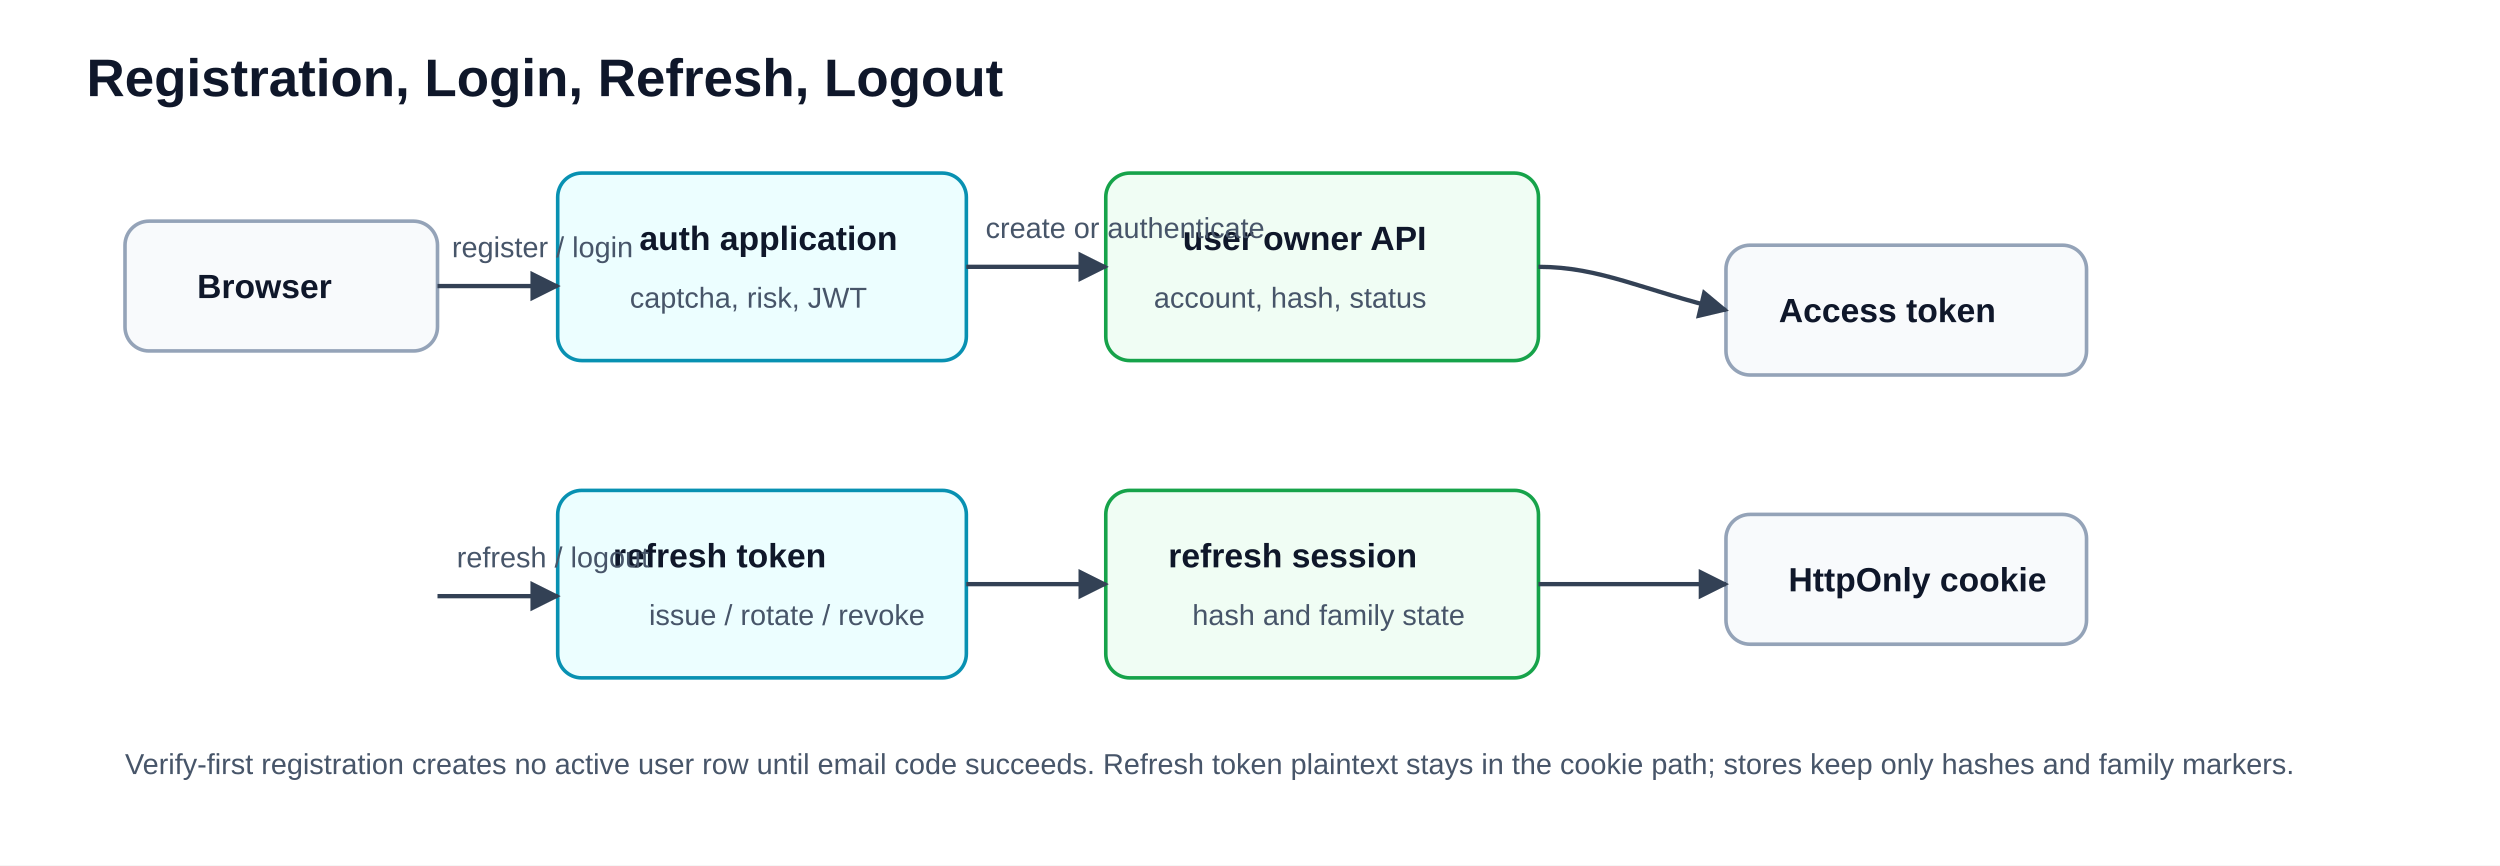
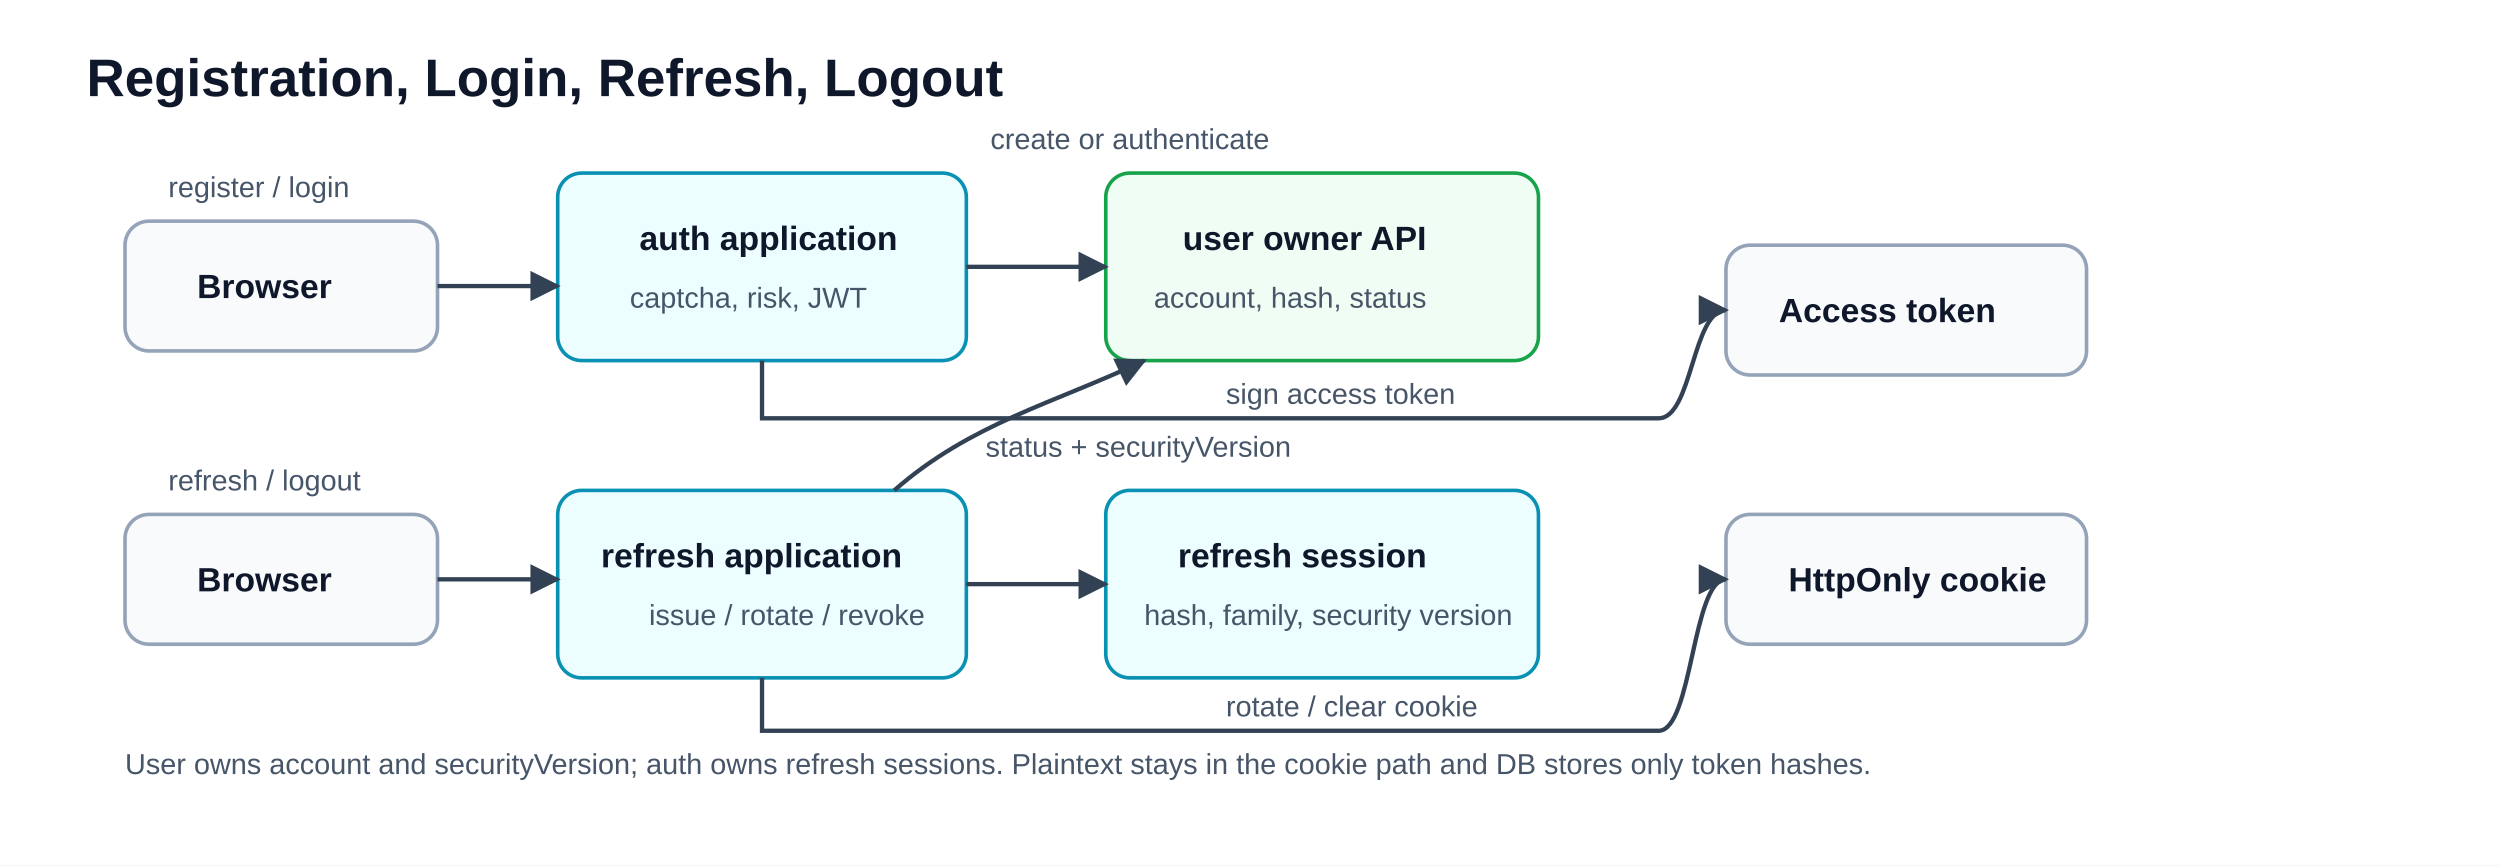
<svg xmlns="http://www.w3.org/2000/svg" role="img" viewBox="0 0 1040 360">
  <defs>
    <marker id="a" viewBox="0 0 10 10" refX="9" refY="5" markerWidth="7" markerHeight="7" orient="auto">
      <path d="M0 0 10 5 0 10z" fill="#334155" />
    </marker>
    <style>text{font-family:Arial,sans-serif;fill:#0f172a}.h{font-size:22px;font-weight:700}.t{font-size:14px;font-weight:700}.s{font-size:12px;fill:#475569}.box{fill:#f8fafc;stroke:#94a3b8;rx:10;stroke-width:1.5}.auth{fill:#ecfeff;stroke:#0891b2}.user{fill:#f0fdf4;stroke:#16a34a}.edge{stroke:#334155;stroke-width:1.8;fill:none;marker-end:url(#a)}</style>
  </defs>
  <rect width="1040" height="360" fill="#fff" />
  <text x="36" y="40" class="h">Registration, Login, Refresh, Logout</text>
  <rect x="52" y="92" width="130" height="54" class="box" />
  <text x="82" y="124" class="t">Browser</text>
+   <rect x="52" y="214" width="130" height="54" class="box" />
+   <text x="82" y="246" class="t">Browser</text>
  <rect x="232" y="72" width="170" height="78" class="box auth" />
  <text x="266" y="104" class="t">auth application</text>
  <text x="262" y="128" class="s">captcha, risk, JWT</text>
  <rect x="232" y="204" width="170" height="78" class="box auth" />
-   <text x="255" y="236" class="t">refresh token</text>
+   <text x="250" y="236" class="t">refresh application</text>
  <text x="270" y="260" class="s">issue / rotate / revoke</text>
  <rect x="460" y="72" width="180" height="78" class="box user" />
  <text x="492" y="104" class="t">user owner API</text>
  <text x="480" y="128" class="s">account, hash, status</text>
-   <rect x="460" y="204" width="180" height="78" class="box user" />
-   <text x="486" y="236" class="t">refresh session</text>
-   <text x="496" y="260" class="s">hash and family state</text>
+   <rect x="460" y="204" width="180" height="78" class="box auth" />
+   <text x="490" y="236" class="t">refresh session</text>
+   <text x="476" y="260" class="s">hash, family, security version</text>
  <rect x="718" y="102" width="150" height="54" class="box" />
  <text x="740" y="134" class="t">Access token</text>
  <rect x="718" y="214" width="150" height="54" class="box" />
  <text x="744" y="246" class="t">HttpOnly cookie</text>
+   <text x="70" y="82" class="s">register / login</text>
  <path class="edge" d="M182 119 H232" />
-   <text x="188" y="107" class="s">register / login</text>
+   <text x="412" y="62" class="s">create or authenticate</text>
  <path class="edge" d="M402 111 H460" />
-   <text x="410" y="99" class="s">create or authenticate</text>
-   <path class="edge" d="M640 111 C666 111 684 121 718 129" />
+   <text x="510" y="168" class="s">sign access token</text>
+   <path class="edge" d="M317 150 V174 H690 C704 174 704 129 718 129" />
+   <text x="70" y="204" class="s">refresh / logout</text>
+   <path class="edge" d="M182 241 H232" />
  <path class="edge" d="M402 243 H460" />
-   <path class="edge" d="M640 243 H718" />
-   <path class="edge" d="M182 248 H232" />
-   <text x="190" y="236" class="s">refresh / logout</text>
-   <text x="52" y="322" class="s">Verify-first registration creates no active user row until email code succeeds. Refresh token plaintext stays in the cookie path; stores keep only hashes and family markers.</text>
+   <text x="410" y="190" class="s">status + securityVersion</text>
+   <path class="edge" d="M372 204 C404 176 438 168 476 150" />
+   <text x="510" y="298" class="s">rotate / clear cookie</text>
+   <path class="edge" d="M317 282 V304 H690 C704 304 704 241 718 241" />
+   <text x="52" y="322" class="s">User owns account and securityVersion; auth owns refresh sessions. Plaintext stays in the cookie path and DB stores only token hashes.</text>
</svg>
